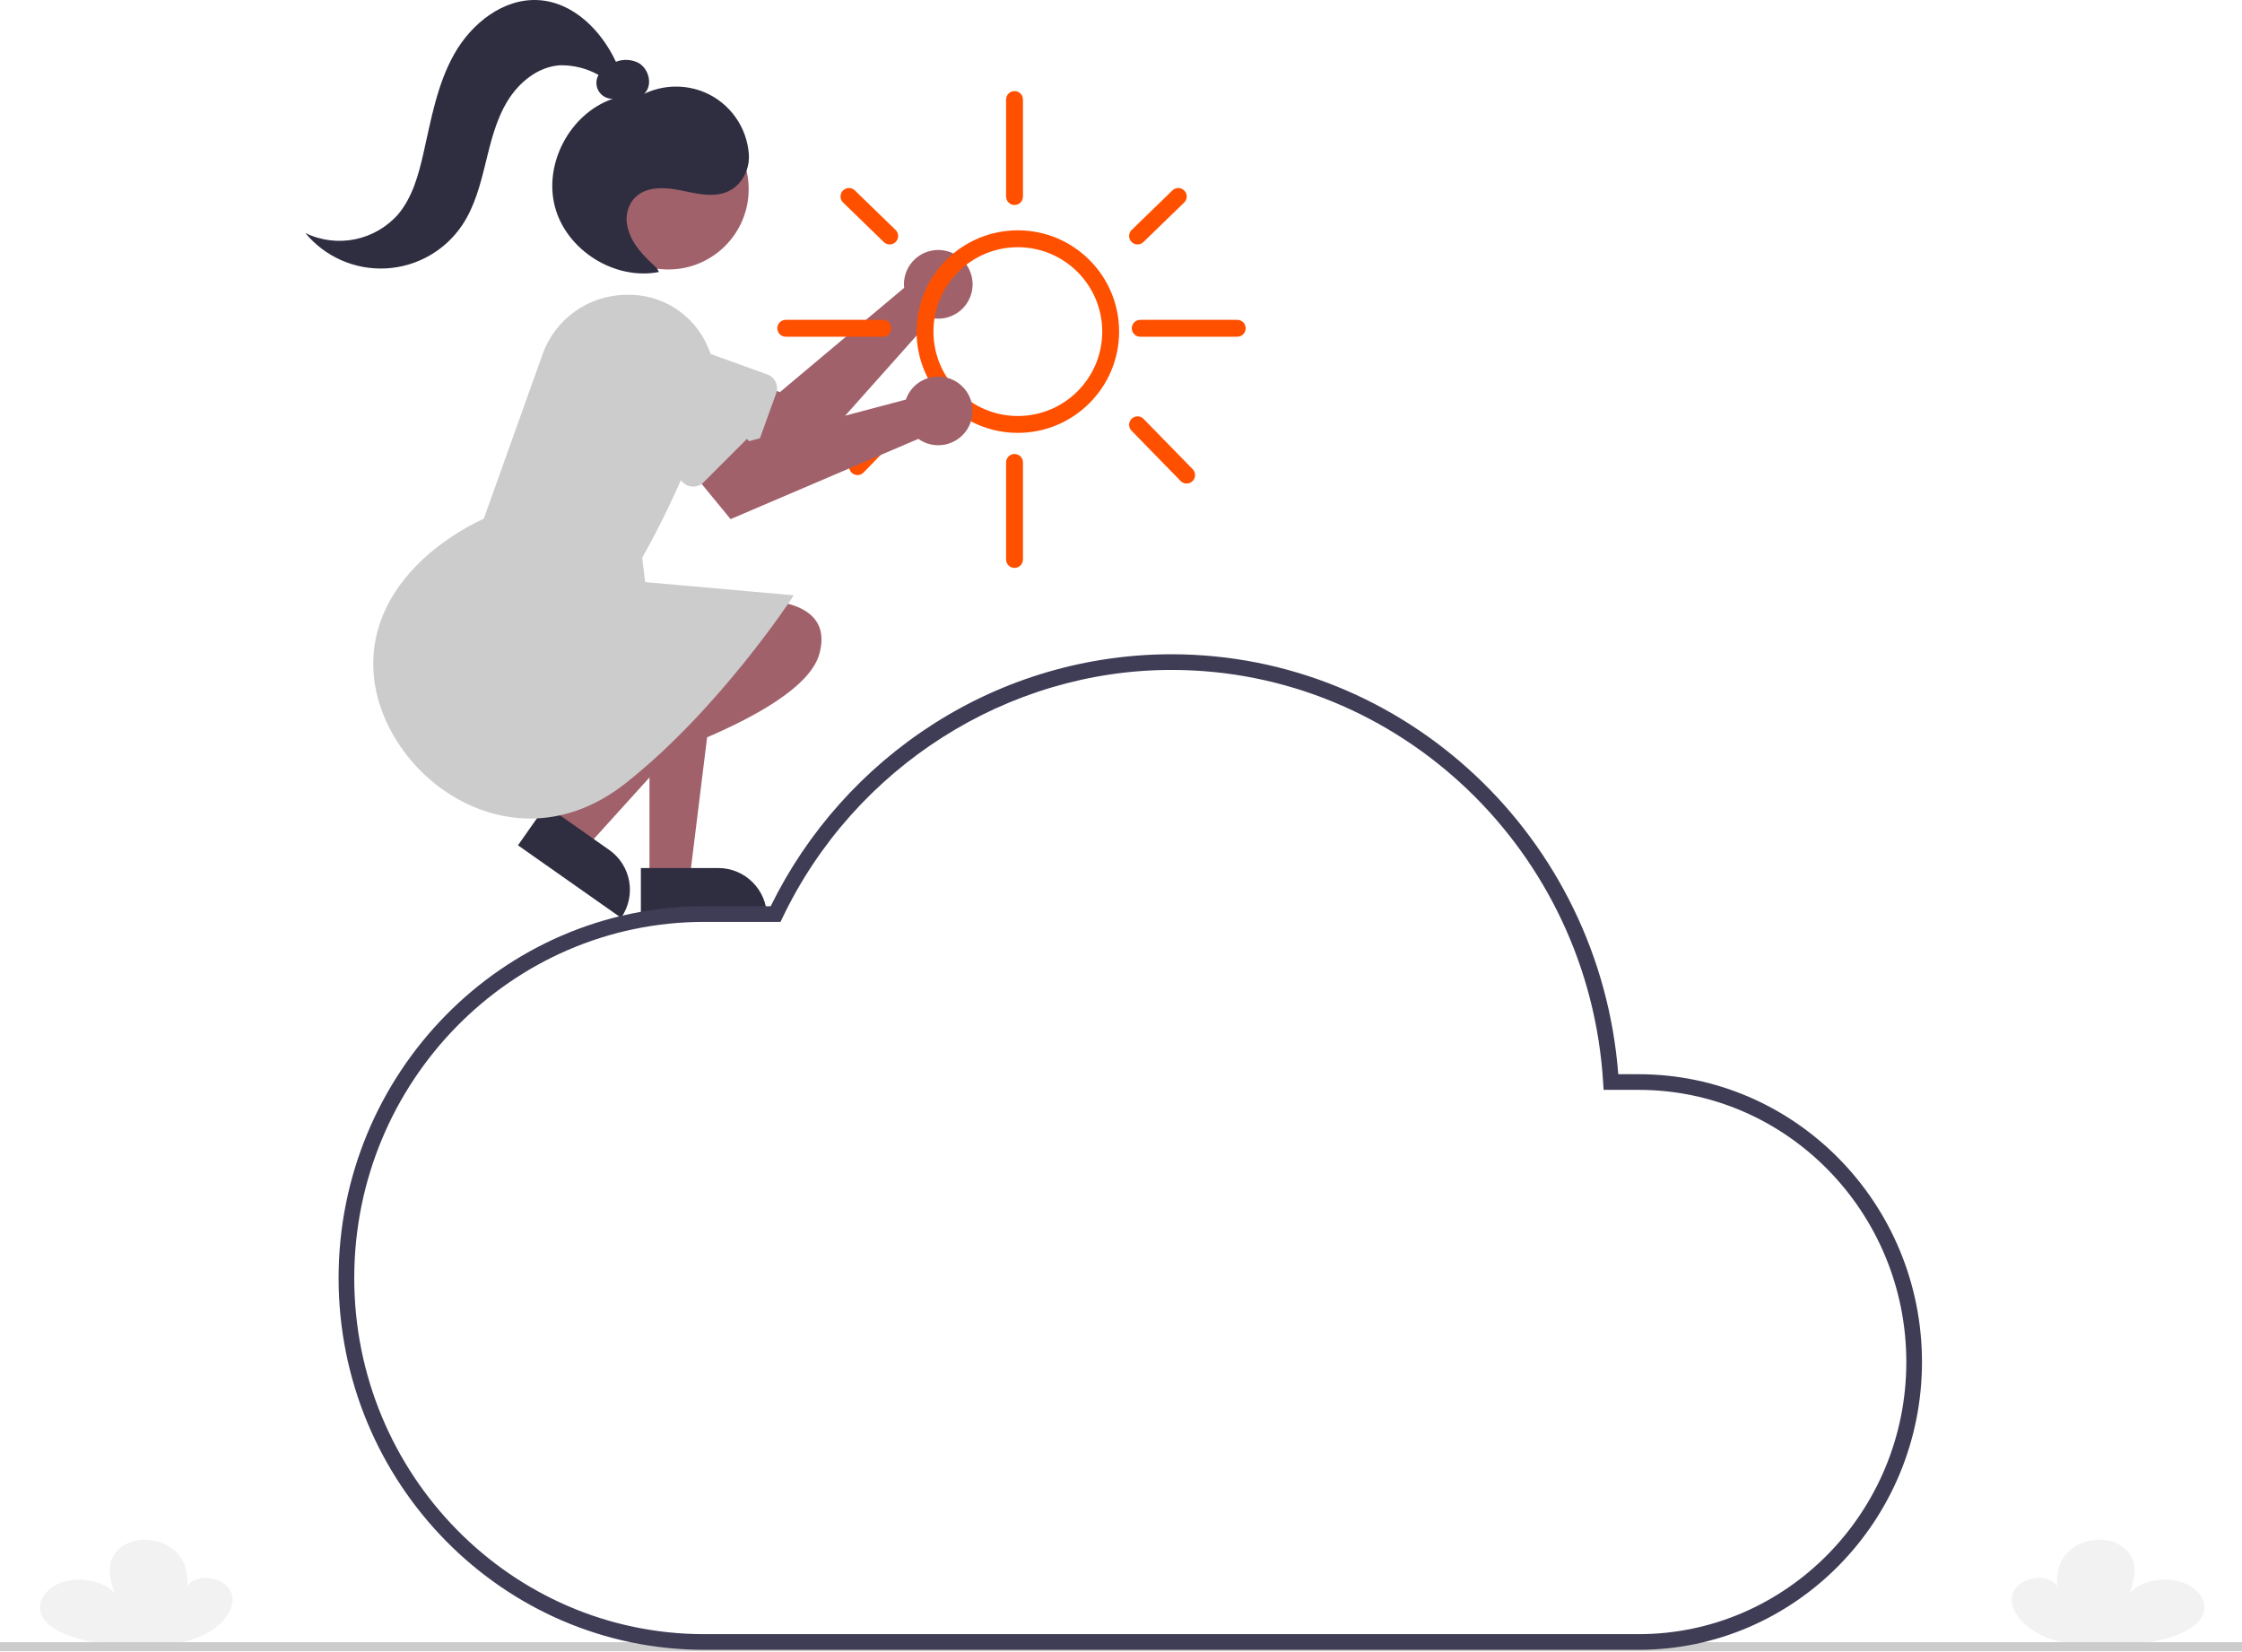
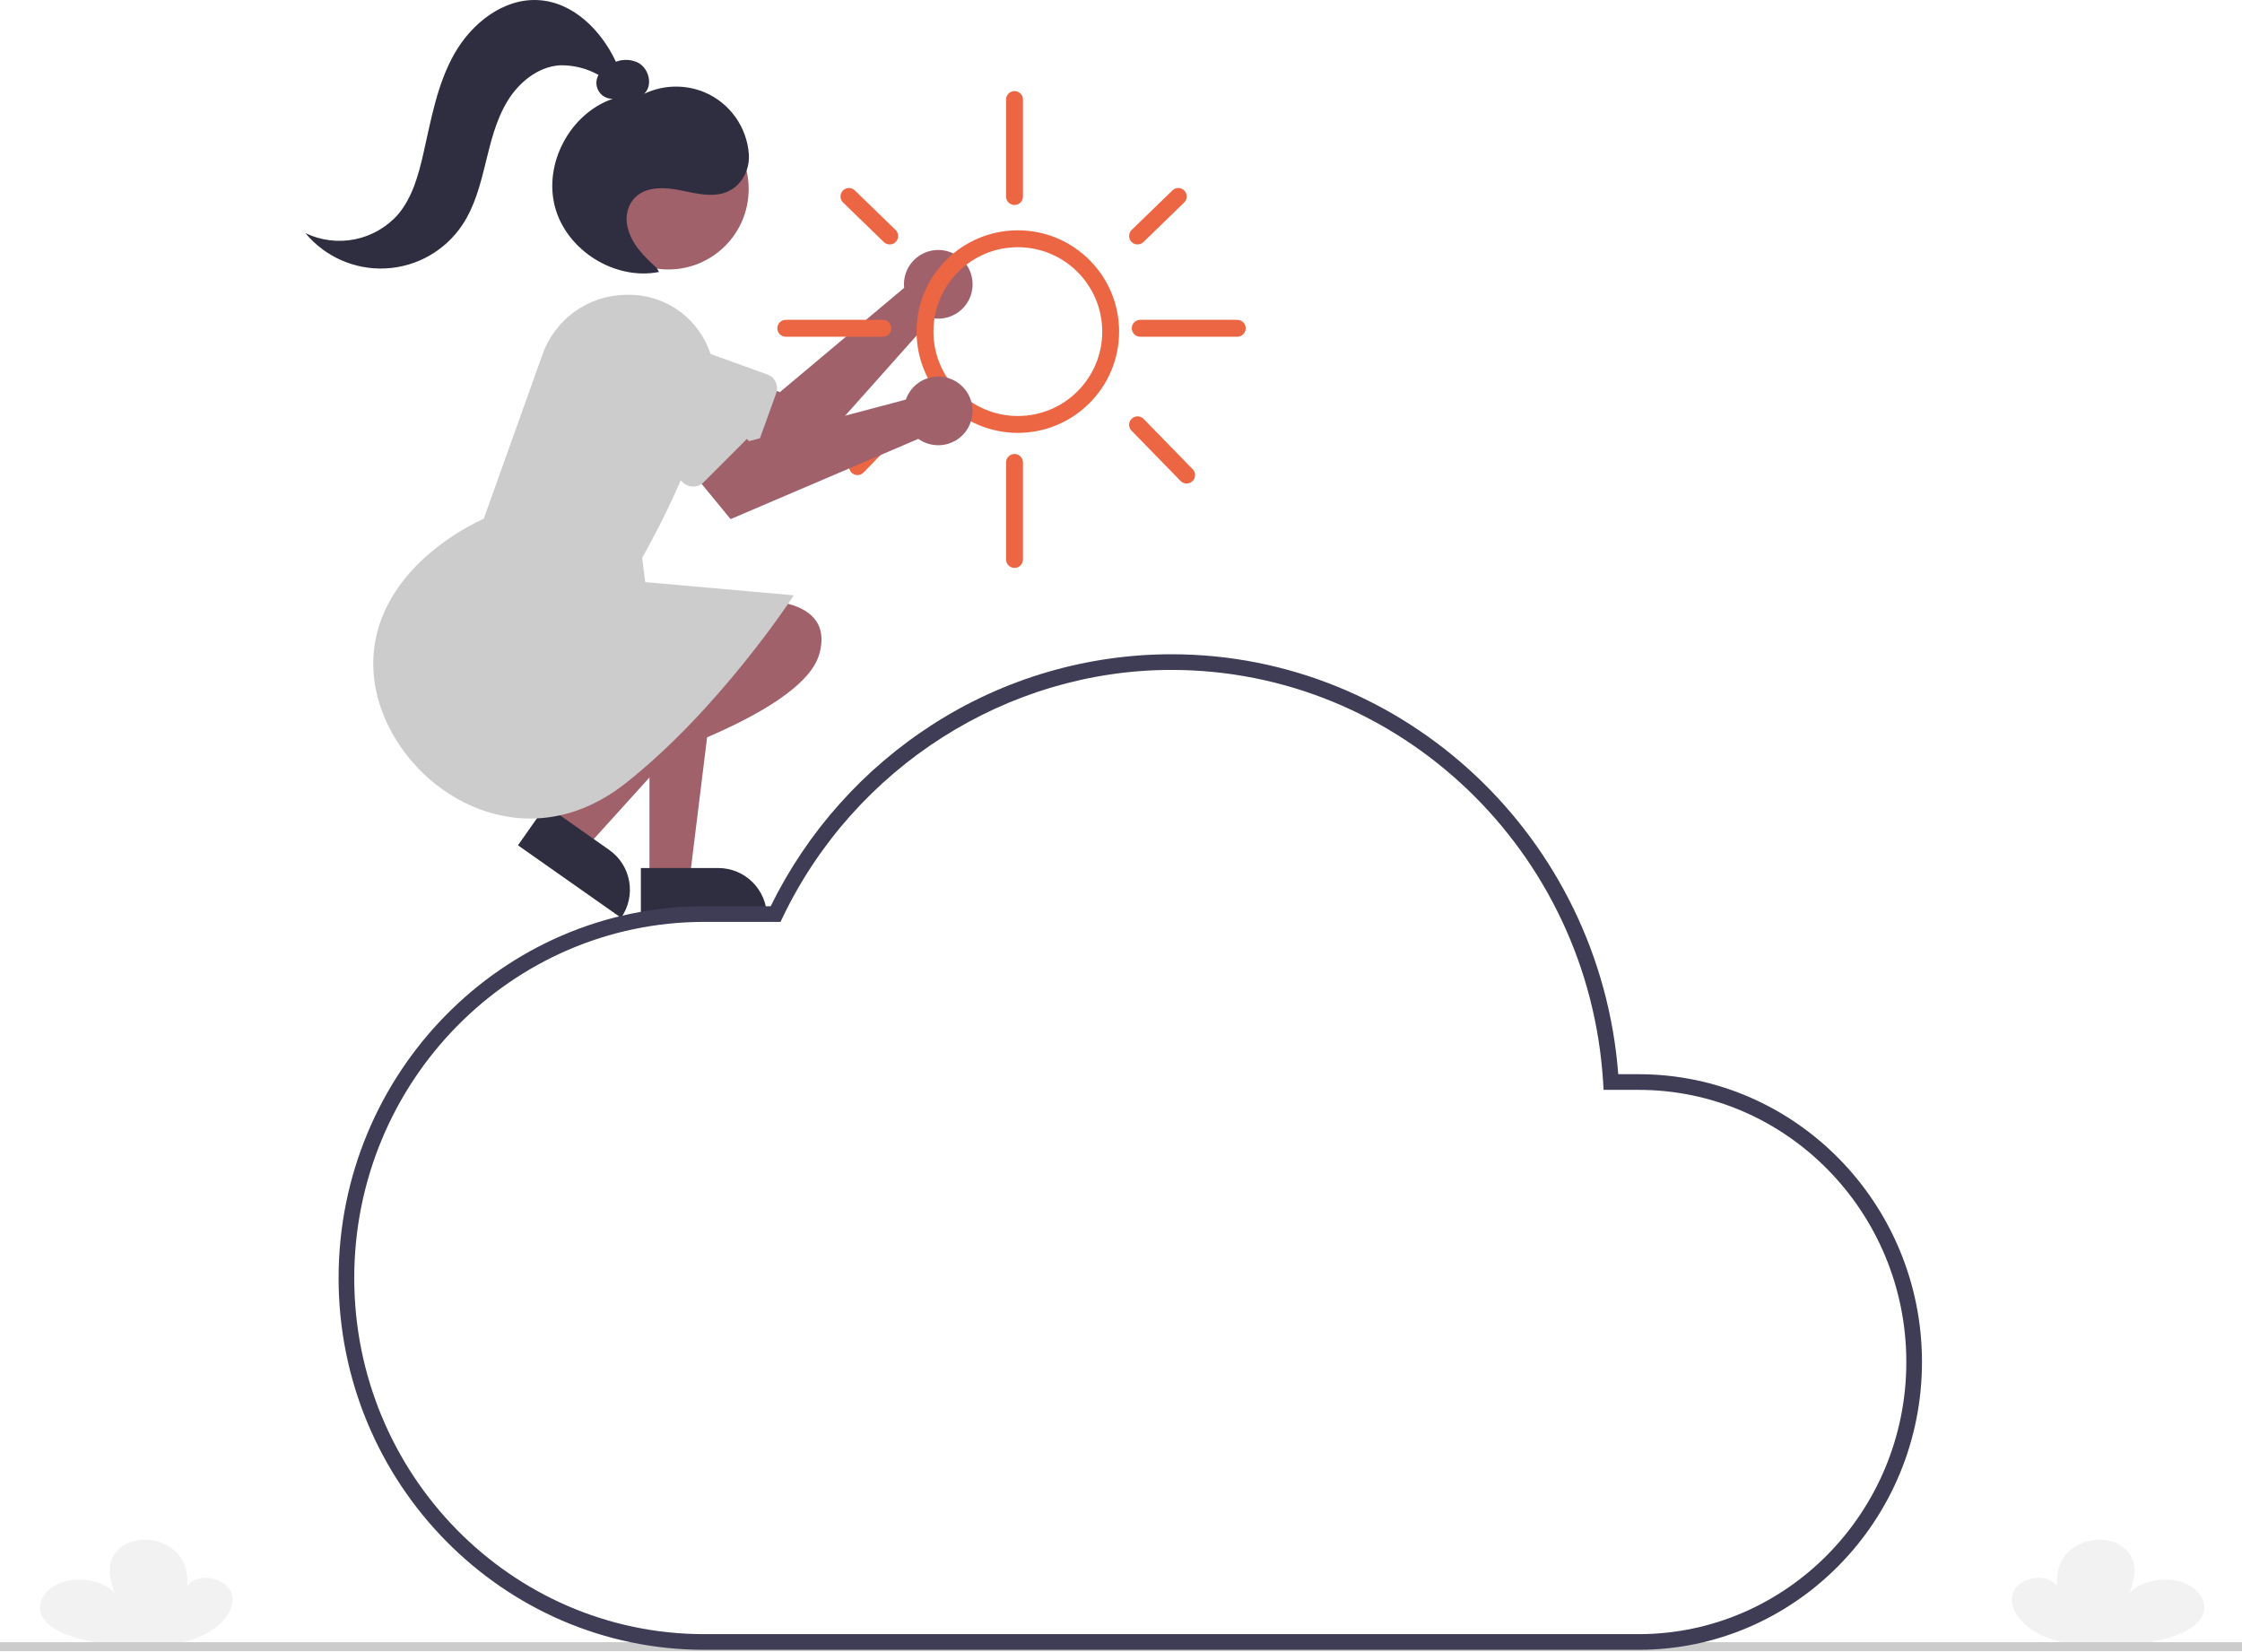
<svg xmlns="http://www.w3.org/2000/svg" data-name="Layer 1" width="859.113" height="632.679" viewBox="0 0 859.113 632.679">
-   <path id="bf948e58-f613-467a-9468-983dc892a127-79" data-name="Path 449" d="M967.942,763.866c-10.593-.44-20.244-4.715-24.61-11.338q-.306-.465-.577-.943c-1.594-2.822-2.092-6.066-.349-8.847s6.1-4.893,10.468-4.454,7.785,3.926,5.976,6.686c-.4-5.578-.735-11.439,3.762-16.294a16.436,16.436,0,0,1,9.207-4.758c9.062-1.594,15.078,3.53,16.283,8.7.889,3.819-.339,7.7-1.562,11.479,3.769-4.457,12.732-6.44,19.6-4.335s10.673,8,8.328,12.9c-2.763,5.764-11.974,8.743-20.53,10.318C986.87,764.281,976.276,764.212,967.942,763.866Z" transform="translate(-170.4435 -133.6603)" fill="#f2f2f2" />
-   <path id="b42aec13-b3c1-4211-a06e-06d70154504c-80" data-name="Path 538" d="M232.952,763.866c10.593-.44,20.244-4.715,24.609-11.338q.307-.465.577-.943c1.594-2.822,2.092-6.066.349-8.847s-6.1-4.893-10.468-4.454-7.786,3.926-5.976,6.686c.4-5.578.735-11.439-3.762-16.294a16.436,16.436,0,0,0-9.206-4.758c-9.062-1.594-15.078,3.53-16.283,8.7-.889,3.819.339,7.7,1.562,11.479-3.769-4.457-12.732-6.44-19.6-4.335s-10.674,8-8.328,12.9c2.763,5.764,11.974,8.743,20.53,10.318C214.024,764.281,224.617,764.212,232.952,763.866Z" transform="translate(-170.4435 -133.6603)" fill="#f2f2f2" />
+   <path id="bf948e58-f613-467a-9468-983dc892a127-77" data-name="Path 449" d="M967.942,763.866c-10.593-.44-20.244-4.715-24.61-11.338q-.306-.465-.577-.943c-1.594-2.822-2.092-6.066-.349-8.847s6.1-4.893,10.468-4.454,7.785,3.926,5.976,6.686c-.4-5.578-.735-11.439,3.762-16.294a16.436,16.436,0,0,1,9.207-4.758c9.062-1.594,15.078,3.53,16.283,8.7.889,3.819-.339,7.7-1.562,11.479,3.769-4.457,12.732-6.44,19.6-4.335s10.673,8,8.328,12.9c-2.763,5.764-11.974,8.743-20.53,10.318C986.87,764.281,976.276,764.212,967.942,763.866Z" transform="translate(-170.4435 -133.6603)" fill="#f2f2f2" />
+   <path id="b42aec13-b3c1-4211-a06e-06d70154504c-78" data-name="Path 538" d="M232.952,763.866c10.593-.44,20.244-4.715,24.609-11.338q.307-.465.577-.943c1.594-2.822,2.092-6.066.349-8.847s-6.1-4.893-10.468-4.454-7.786,3.926-5.976,6.686c.4-5.578.735-11.439-3.762-16.294a16.436,16.436,0,0,0-9.206-4.758c-9.062-1.594-15.078,3.53-16.283,8.7-.889,3.819.339,7.7,1.562,11.479-3.769-4.457-12.732-6.44-19.6-4.335s-10.674,8-8.328,12.9c2.763,5.764,11.974,8.743,20.53,10.318C214.024,764.281,224.617,764.212,232.952,763.866Z" transform="translate(-170.4435 -133.6603)" fill="#f2f2f2" />
  <rect id="ff921942-c1a5-4092-8e51-cfff0188952a" data-name="Rectangle 73" y="629.236" width="859.113" height="3.443" fill="#ccc" />
-   <path id="a8ec5313-8437-40fa-9ae6-49ad9c080ae2-81" data-name="Path 525" d="M516.845,241.872a13.191,13.191,0,0,0,.062,2.077l-47.612,39.958-14.2-5.141-10.559,20.414,31.043,14.776,52.052-58.411a13.155,13.155,0,1,0-10.787-13.674Z" transform="translate(-170.4435 -133.6603)" fill="#a0616a" />
-   <path id="b5ad9c77-52a4-4655-bf33-f0307720c346-82" data-name="Path 526" d="M452.989,308.973l-45.978-16.6a16.92,16.92,0,1,1,11.489-31.831l45.978,16.6a5.639,5.639,0,0,1,3.39,7.218l-0.0.001-7.659,21.221a5.648,5.648,0,0,1-7.22,3.39Z" transform="translate(-170.4435 -133.6603)" fill="#ccc" />
-   <path id="ee570c5a-79aa-496e-9580-2e913ce96aae-83" data-name="Path 527" d="M419.316,470.648h15.366l7.31-59.27h-22.678Z" transform="translate(-170.4435 -133.6603)" fill="#a0616a" />
-   <path id="ab71c019-c25e-46eb-a51f-1c429aa2c12d-84" data-name="Path 528" d="M464.315,484.917l-48.293.003-.001-18.659,29.634-.002a18.659,18.659,0,0,1,18.66,18.658Z" transform="translate(-170.4435 -133.6603)" fill="#2f2e41" />
-   <path id="f36d9583-efe1-4c6b-b146-57ada20cd73c-85" data-name="Path 529" d="M381.34,450.797l12.57,8.838,40.071-44.279-18.551-13.043Z" transform="translate(-170.4435 -133.6603)" fill="#a0616a" />
-   <path id="efce1b5c-13fd-487e-9a00-7bbfe0293cc7-86" data-name="Path 530" d="M408.43,485.321l-39.504-27.769,10.729-15.263,24.241,17.04a18.657,18.657,0,0,1,4.534,25.992Z" transform="translate(-170.4435 -133.6603)" fill="#2f2e41" />
-   <path id="b962c087-78c3-438a-b2f2-2ecccfec7131-87" data-name="Path 531" d="M452.939,363.882s38.347-4.524,31.464,20.359-83.577,46.374-83.577,46.374Z" transform="translate(-170.4435 -133.6603)" fill="#a0616a" />
+   <path id="a8ec5313-8437-40fa-9ae6-49ad9c080ae2-79" data-name="Path 525" d="M516.845,241.872a13.191,13.191,0,0,0,.062,2.077l-47.612,39.958-14.2-5.141-10.559,20.414,31.043,14.776,52.052-58.411a13.155,13.155,0,1,0-10.787-13.674Z" transform="translate(-170.4435 -133.6603)" fill="#a0616a" />
+   <path id="b5ad9c77-52a4-4655-bf33-f0307720c346-80" data-name="Path 526" d="M452.989,308.973l-45.978-16.6a16.92,16.92,0,1,1,11.489-31.831l45.978,16.6a5.639,5.639,0,0,1,3.39,7.218l-0.0.001-7.659,21.221a5.648,5.648,0,0,1-7.22,3.39Z" transform="translate(-170.4435 -133.6603)" fill="#ccc" />
+   <path id="ee570c5a-79aa-496e-9580-2e913ce96aae-81" data-name="Path 527" d="M419.316,470.648h15.366l7.31-59.27h-22.678Z" transform="translate(-170.4435 -133.6603)" fill="#a0616a" />
+   <path id="ab71c019-c25e-46eb-a51f-1c429aa2c12d-82" data-name="Path 528" d="M464.315,484.917l-48.293.003-.001-18.659,29.634-.002a18.659,18.659,0,0,1,18.66,18.658Z" transform="translate(-170.4435 -133.6603)" fill="#2f2e41" />
+   <path id="f36d9583-efe1-4c6b-b146-57ada20cd73c-83" data-name="Path 529" d="M381.34,450.797l12.57,8.838,40.071-44.279-18.551-13.043Z" transform="translate(-170.4435 -133.6603)" fill="#a0616a" />
+   <path id="efce1b5c-13fd-487e-9a00-7bbfe0293cc7-84" data-name="Path 530" d="M408.43,485.321l-39.504-27.769,10.729-15.263,24.241,17.04a18.657,18.657,0,0,1,4.534,25.992Z" transform="translate(-170.4435 -133.6603)" fill="#2f2e41" />
+   <path id="b962c087-78c3-438a-b2f2-2ecccfec7131-85" data-name="Path 531" d="M452.939,363.882s38.347-4.524,31.464,20.359-83.577,46.374-83.577,46.374Z" transform="translate(-170.4435 -133.6603)" fill="#a0616a" />
  <circle id="b4ce5f2d-2188-4402-bc9c-1bcfffccb703" data-name="Ellipse 71" cx="256.101" cy="72.466" r="30.784" fill="#a0616a" />
-   <path id="bec54b22-7d61-4f61-9a6e-d6909ce0cfb7-88" data-name="Path 532" d="M328.372,425.52c-17.517-20.4-23.646-51.7,4.288-77.736a92.071,92.071,0,0,1,23.168-15.386l22.512-62.963a34.309,34.309,0,0,1,31.709-22.808,32.834,32.834,0,0,1,31.851,20.484,28.5,28.5,0,0,1,.884,20.184,324.212,324.212,0,0,1-26.269,60.1l1.164,9.313,56.907,5.058-.531.863c-.277.45-28.128,42.885-63.758,71.052-12.183,9.63-24.78,13.622-36.67,13.621C355.598,447.306,339.2,438.127,328.372,425.52Z" transform="translate(-170.4435 -133.6603)" fill="#ccc" />
-   <path id="f5e0fb0e-7954-451a-aeef-f3006d7ce30b-89" data-name="Path 533" d="M323.002,215.786c5.446-6.49,7.782-14.978,9.662-23.24,2.973-13.071,5.274-26.587,11.88-38.252s18.745-21.33,32.13-20.594c13.309.732,24.068,11.439,29.779,23.621a10.594,10.594,0,0,1,8.6.415c4.116,2.254,5.655,8.661,2.229,11.869a28.44,28.44,0,0,1,23.159-.577,27.994,27.994,0,0,1,16.957,23.757,15.262,15.262,0,0,1-4.058,11.45c-5.906,6.08-14.26,3.983-21.688,2.434-7.016-1.463-15.561-1.858-19.514,4.827a12.53,12.53,0,0,0-1.219,9.156c1.514,6.673,6.455,11.321,11.248,15.77l.784,1.456c-16.924,3.3-35.4-8.258-39.844-24.919s5.84-35.882,22.162-41.44h0a6.1,6.1,0,0,1-5.48-9.145,29.015,29.015,0,0,0-14.805-3.699c-8.431.553-15.727,6.554-20.115,13.775s-6.375,15.6-8.387,23.807-4.19,16.569-8.882,23.6a37.55,37.55,0,0,1-60.161,3.086A29.967,29.967,0,0,0,323.002,215.786Z" transform="translate(-170.4435 -133.6603)" fill="#2f2e41" />
-   <path d="M560.473,299.527A38.807,38.807,0,1,1,599.279,260.72,38.851,38.851,0,0,1,560.473,299.527Zm0-71.145A32.339,32.339,0,1,0,592.811,260.72,32.375,32.375,0,0,0,560.473,228.381Z" transform="translate(-170.4435 -133.6603)" fill="#ff5000" />
-   <path d="M559.199,212.212a3.234,3.234,0,0,1-3.234-3.234V171.788a3.234,3.234,0,0,1,6.468,0V208.978A3.234,3.234,0,0,1,559.199,212.212Z" transform="translate(-170.4435 -133.6603)" fill="#ff5000" />
-   <path d="M508.731,262.681H471.541a3.234,3.234,0,0,1,0-6.468h37.19a3.234,3.234,0,0,1,0,6.468Z" transform="translate(-170.4435 -133.6603)" fill="#ff5000" />
-   <path d="M644.554,262.681H607.364a3.234,3.234,0,0,1,0-6.468h37.19a3.234,3.234,0,0,1,0,6.468Z" transform="translate(-170.4435 -133.6603)" fill="#ff5000" />
-   <path d="M606.342,227.322a3.234,3.234,0,0,1-2.252-5.555l15.574-15.11a3.234,3.234,0,1,1,4.503,4.642L608.594,226.409A3.222,3.222,0,0,1,606.342,227.322Z" transform="translate(-170.4435 -133.6603)" fill="#ff5000" />
-   <path d="M511.369,227.322a3.223,3.223,0,0,1-2.252-.913l-15.574-15.11a3.234,3.234,0,1,1,4.503-4.642l15.574,15.11a3.234,3.234,0,0,1-2.252,5.555Z" transform="translate(-170.4435 -133.6603)" fill="#ff5000" />
-   <path d="M499.029,315.696a3.235,3.235,0,0,1-2.32-5.487l15.574-16.038a3.234,3.234,0,0,1,4.641,4.507L501.349,314.715A3.229,3.229,0,0,1,499.029,315.696Z" transform="translate(-170.4435 -133.6603)" fill="#ff5000" />
-   <path d="M625.15,318.93a3.218,3.218,0,0,1-2.314-.976l-18.808-19.272a3.233,3.233,0,1,1,4.628-4.516l18.808,19.272a3.233,3.233,0,0,1-2.314,5.492Z" transform="translate(-170.4435 -133.6603)" fill="#ff5000" />
-   <path d="M559.199,351.269a3.234,3.234,0,0,1-3.234-3.234V310.845a3.234,3.234,0,1,1,6.468,0v37.19A3.234,3.234,0,0,1,559.199,351.269Z" transform="translate(-170.4435 -133.6603)" fill="#ff5000" />
-   <path id="b0998da5-27dc-40b2-8d45-277f647e44e1-90" data-name="Path 536" d="M518.389,284.863a13.189,13.189,0,0,0-.826,1.906l-60.083,15.933-10.667-10.689-18.235,13.989,21.819,26.57,71.943-30.748a13.155,13.155,0,1,0-3.952-16.962Z" transform="translate(-170.4435 -133.6603)" fill="#a0616a" />
-   <path id="a2d8cb05-8bad-48ca-a39c-34dd34963d12-91" data-name="Path 537" d="M432.065,318.459l-34.563-34.568a16.92,16.92,0,1,1,23.929-23.929h0l34.565,34.565a5.639,5.639,0,0,1,.001,7.975l-.001.001-15.953,15.954a5.648,5.648,0,0,1-7.977,0Z" transform="translate(-170.4435 -133.6603)" fill="#ccc" />
+   <path id="bec54b22-7d61-4f61-9a6e-d6909ce0cfb7-86" data-name="Path 532" d="M328.372,425.52c-17.517-20.4-23.646-51.7,4.288-77.736a92.071,92.071,0,0,1,23.168-15.386l22.512-62.963a34.309,34.309,0,0,1,31.709-22.808,32.834,32.834,0,0,1,31.851,20.484,28.5,28.5,0,0,1,.884,20.184,324.212,324.212,0,0,1-26.269,60.1l1.164,9.313,56.907,5.058-.531.863c-.277.45-28.128,42.885-63.758,71.052-12.183,9.63-24.78,13.622-36.67,13.621C355.598,447.306,339.2,438.127,328.372,425.52Z" transform="translate(-170.4435 -133.6603)" fill="#ccc" />
+   <path id="f5e0fb0e-7954-451a-aeef-f3006d7ce30b-87" data-name="Path 533" d="M323.002,215.786c5.446-6.49,7.782-14.978,9.662-23.24,2.973-13.071,5.274-26.587,11.88-38.252s18.745-21.33,32.13-20.594c13.309.732,24.068,11.439,29.779,23.621a10.594,10.594,0,0,1,8.6.415c4.116,2.254,5.655,8.661,2.229,11.869a28.44,28.44,0,0,1,23.159-.577,27.994,27.994,0,0,1,16.957,23.757,15.262,15.262,0,0,1-4.058,11.45c-5.906,6.08-14.26,3.983-21.688,2.434-7.016-1.463-15.561-1.858-19.514,4.827a12.53,12.53,0,0,0-1.219,9.156c1.514,6.673,6.455,11.321,11.248,15.77l.784,1.456c-16.924,3.3-35.4-8.258-39.844-24.919s5.84-35.882,22.162-41.44h0a6.1,6.1,0,0,1-5.48-9.145,29.015,29.015,0,0,0-14.805-3.699c-8.431.553-15.727,6.554-20.115,13.775s-6.375,15.6-8.387,23.807-4.19,16.569-8.882,23.6a37.55,37.55,0,0,1-60.161,3.086A29.967,29.967,0,0,0,323.002,215.786Z" transform="translate(-170.4435 -133.6603)" fill="#2f2e41" />
+   <path d="M560.473,299.527A38.807,38.807,0,1,1,599.279,260.72,38.851,38.851,0,0,1,560.473,299.527Zm0-71.145A32.339,32.339,0,1,0,592.811,260.72,32.375,32.375,0,0,0,560.473,228.381Z" transform="translate(-170.4435 -133.6603)" fill="#ec6643" />
+   <path d="M559.199,212.212a3.234,3.234,0,0,1-3.234-3.234V171.788a3.234,3.234,0,0,1,6.468,0V208.978A3.234,3.234,0,0,1,559.199,212.212Z" transform="translate(-170.4435 -133.6603)" fill="#ec6643" />
+   <path d="M508.731,262.681H471.541a3.234,3.234,0,0,1,0-6.468h37.19a3.234,3.234,0,0,1,0,6.468Z" transform="translate(-170.4435 -133.6603)" fill="#ec6643" />
+   <path d="M644.554,262.681H607.364a3.234,3.234,0,0,1,0-6.468h37.19a3.234,3.234,0,0,1,0,6.468Z" transform="translate(-170.4435 -133.6603)" fill="#ec6643" />
+   <path d="M606.342,227.322a3.234,3.234,0,0,1-2.252-5.555l15.574-15.11a3.234,3.234,0,1,1,4.503,4.642L608.594,226.409A3.222,3.222,0,0,1,606.342,227.322Z" transform="translate(-170.4435 -133.6603)" fill="#ec6643" />
+   <path d="M511.369,227.322a3.223,3.223,0,0,1-2.252-.913l-15.574-15.11a3.234,3.234,0,1,1,4.503-4.642l15.574,15.11a3.234,3.234,0,0,1-2.252,5.555Z" transform="translate(-170.4435 -133.6603)" fill="#ec6643" />
+   <path d="M499.029,315.696a3.235,3.235,0,0,1-2.32-5.487l15.574-16.038a3.234,3.234,0,0,1,4.641,4.507L501.349,314.715A3.229,3.229,0,0,1,499.029,315.696Z" transform="translate(-170.4435 -133.6603)" fill="#ec6643" />
+   <path d="M625.15,318.93a3.218,3.218,0,0,1-2.314-.976l-18.808-19.272a3.233,3.233,0,1,1,4.628-4.516l18.808,19.272a3.233,3.233,0,0,1-2.314,5.492Z" transform="translate(-170.4435 -133.6603)" fill="#ec6643" />
+   <path d="M559.199,351.269a3.234,3.234,0,0,1-3.234-3.234V310.845a3.234,3.234,0,1,1,6.468,0v37.19A3.234,3.234,0,0,1,559.199,351.269Z" transform="translate(-170.4435 -133.6603)" fill="#ec6643" />
+   <path id="b0998da5-27dc-40b2-8d45-277f647e44e1-88" data-name="Path 536" d="M518.389,284.863a13.189,13.189,0,0,0-.826,1.906l-60.083,15.933-10.667-10.689-18.235,13.989,21.819,26.57,71.943-30.748a13.155,13.155,0,1,0-3.952-16.962Z" transform="translate(-170.4435 -133.6603)" fill="#a0616a" />
+   <path id="a2d8cb05-8bad-48ca-a39c-34dd34963d12-89" data-name="Path 537" d="M432.065,318.459l-34.563-34.568a16.92,16.92,0,1,1,23.929-23.929h0l34.565,34.565a5.639,5.639,0,0,1,.001,7.975l-.001.001-15.953,15.954a5.648,5.648,0,0,1-7.977,0Z" transform="translate(-170.4435 -133.6603)" fill="#ccc" />
  <path d="M798.37,765.815H440.288c-77.252,0-140.1-63.906-140.1-142.458s62.849-142.458,140.1-142.458H465.762a173.714,173.714,0,0,1,62.432-69.888,169.271,169.271,0,0,1,91.134-26.659c89.593,0,164.269,70.452,171.219,160.913h7.823c59.858,0,108.557,49.469,108.557,110.275S858.229,765.815,798.37,765.815Zm-358.083-278.915c-73.943,0-134.1,61.214-134.1,136.458,0,75.243,60.157,136.458,134.1,136.458H798.37c56.55,0,102.557-46.777,102.557-104.275s-46.007-104.275-102.557-104.275H784.925l-.172-2.817c-5.406-88.651-78.069-158.095-165.424-158.095-62.904,0-121.383,37.229-148.983,94.843l-.816,1.704Z" transform="translate(-170.4435 -133.6603)" fill="#3f3d56" />
</svg>
